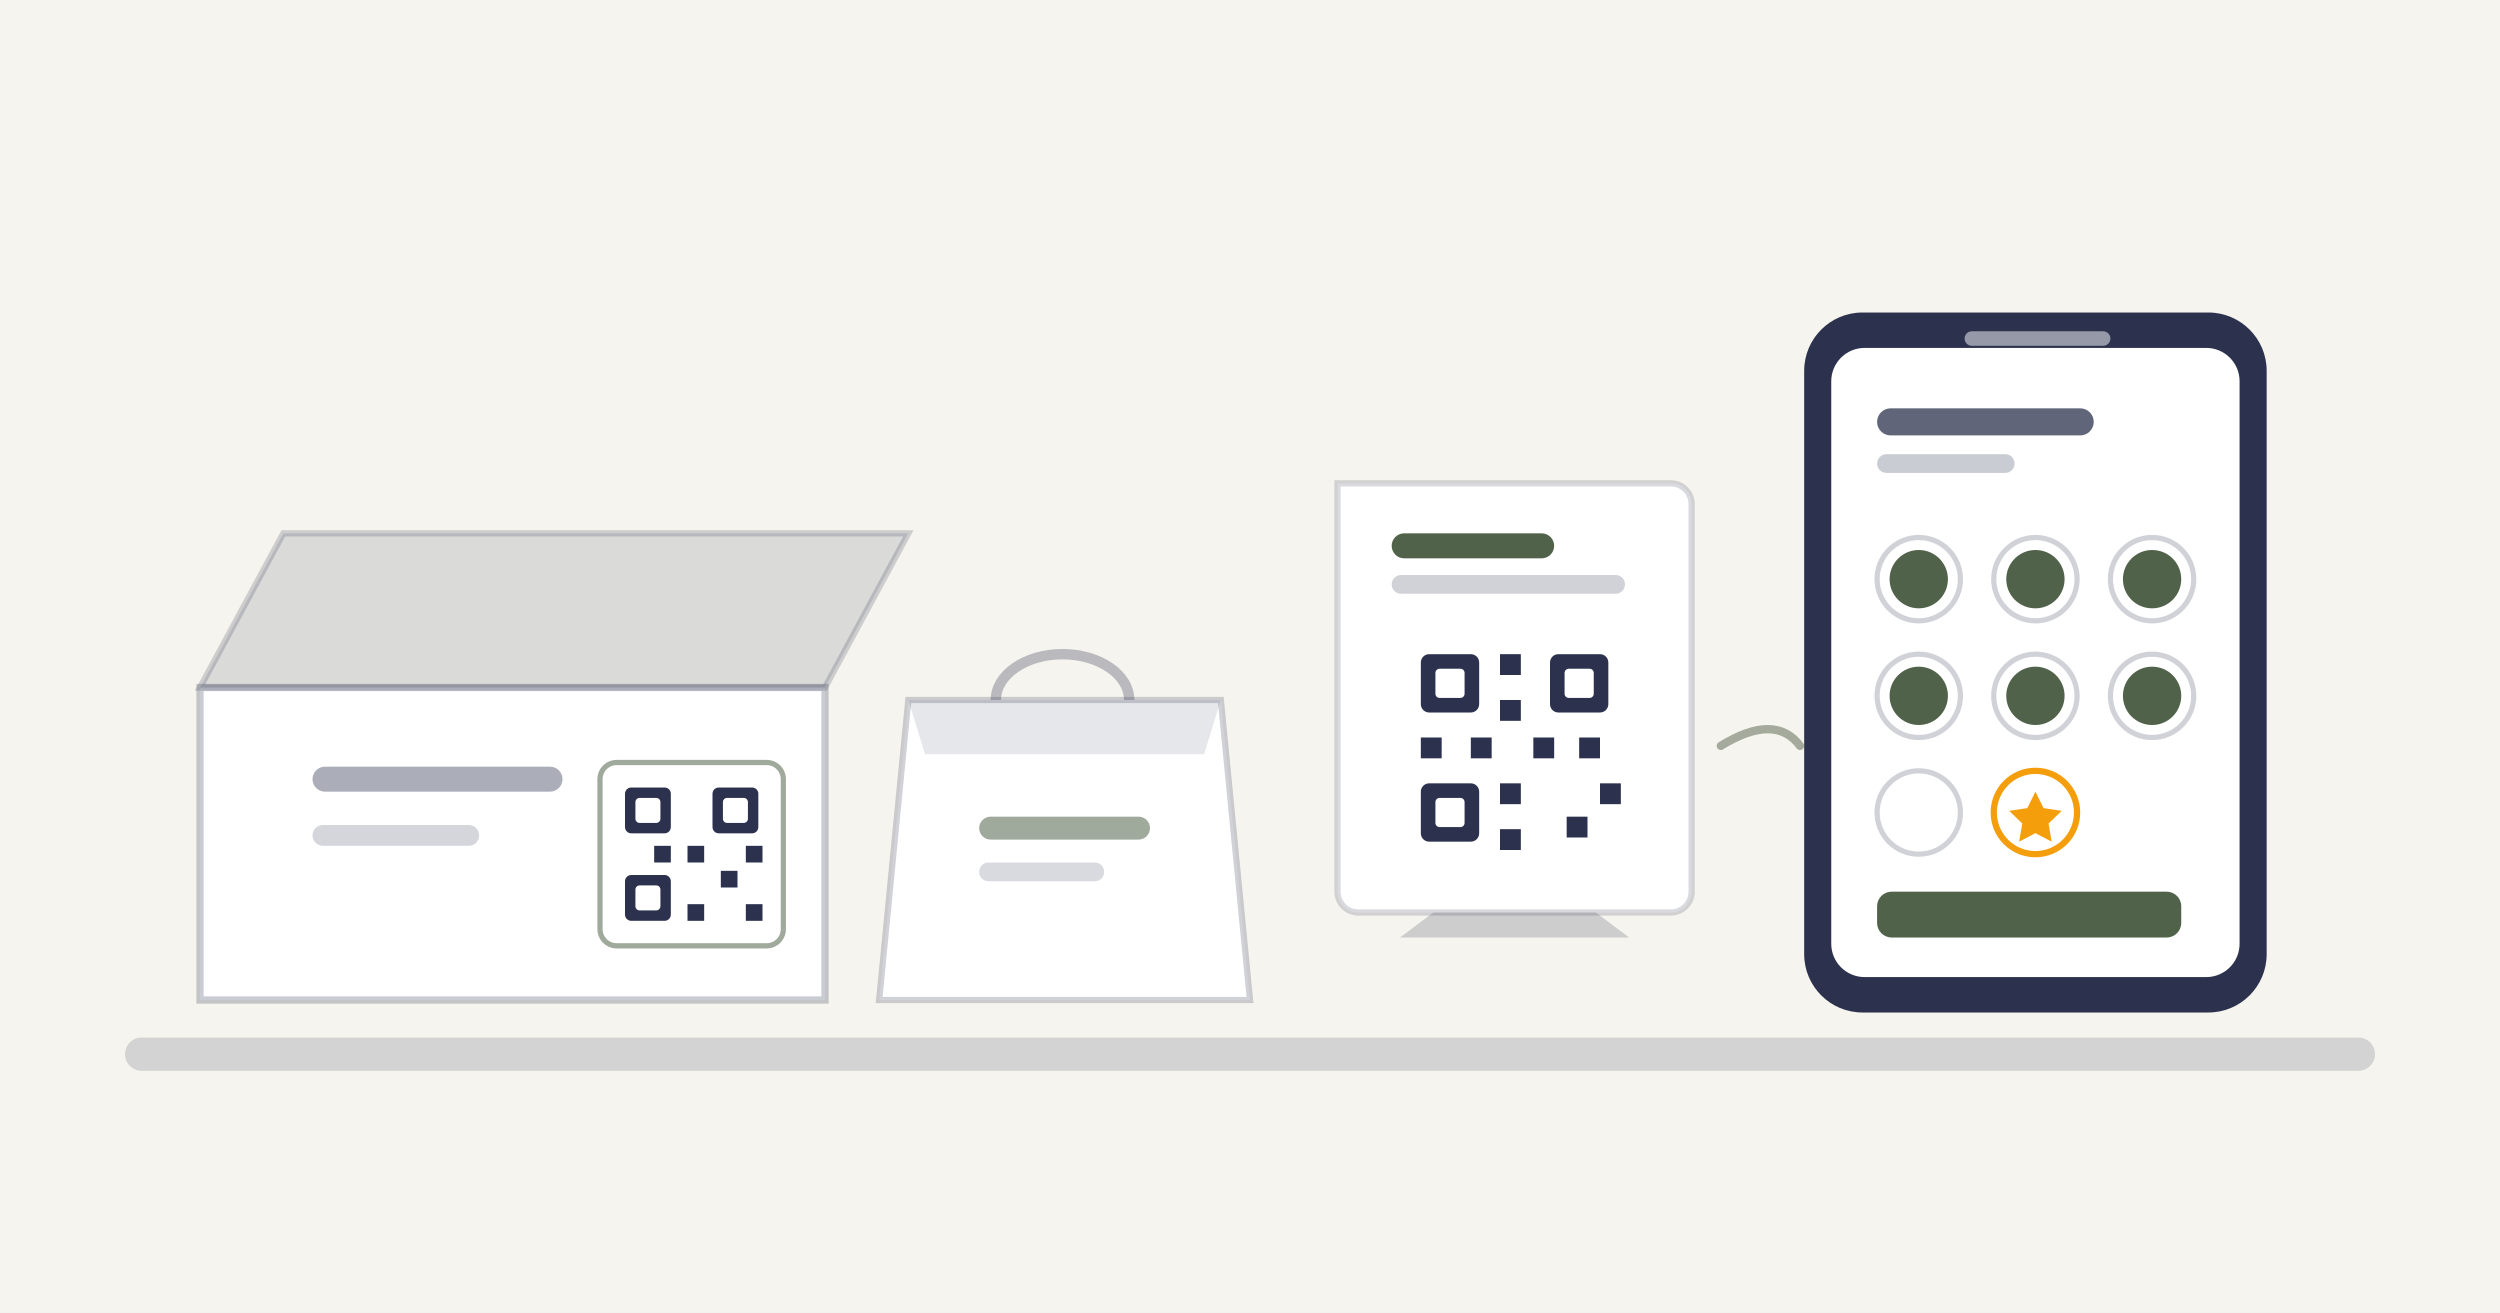
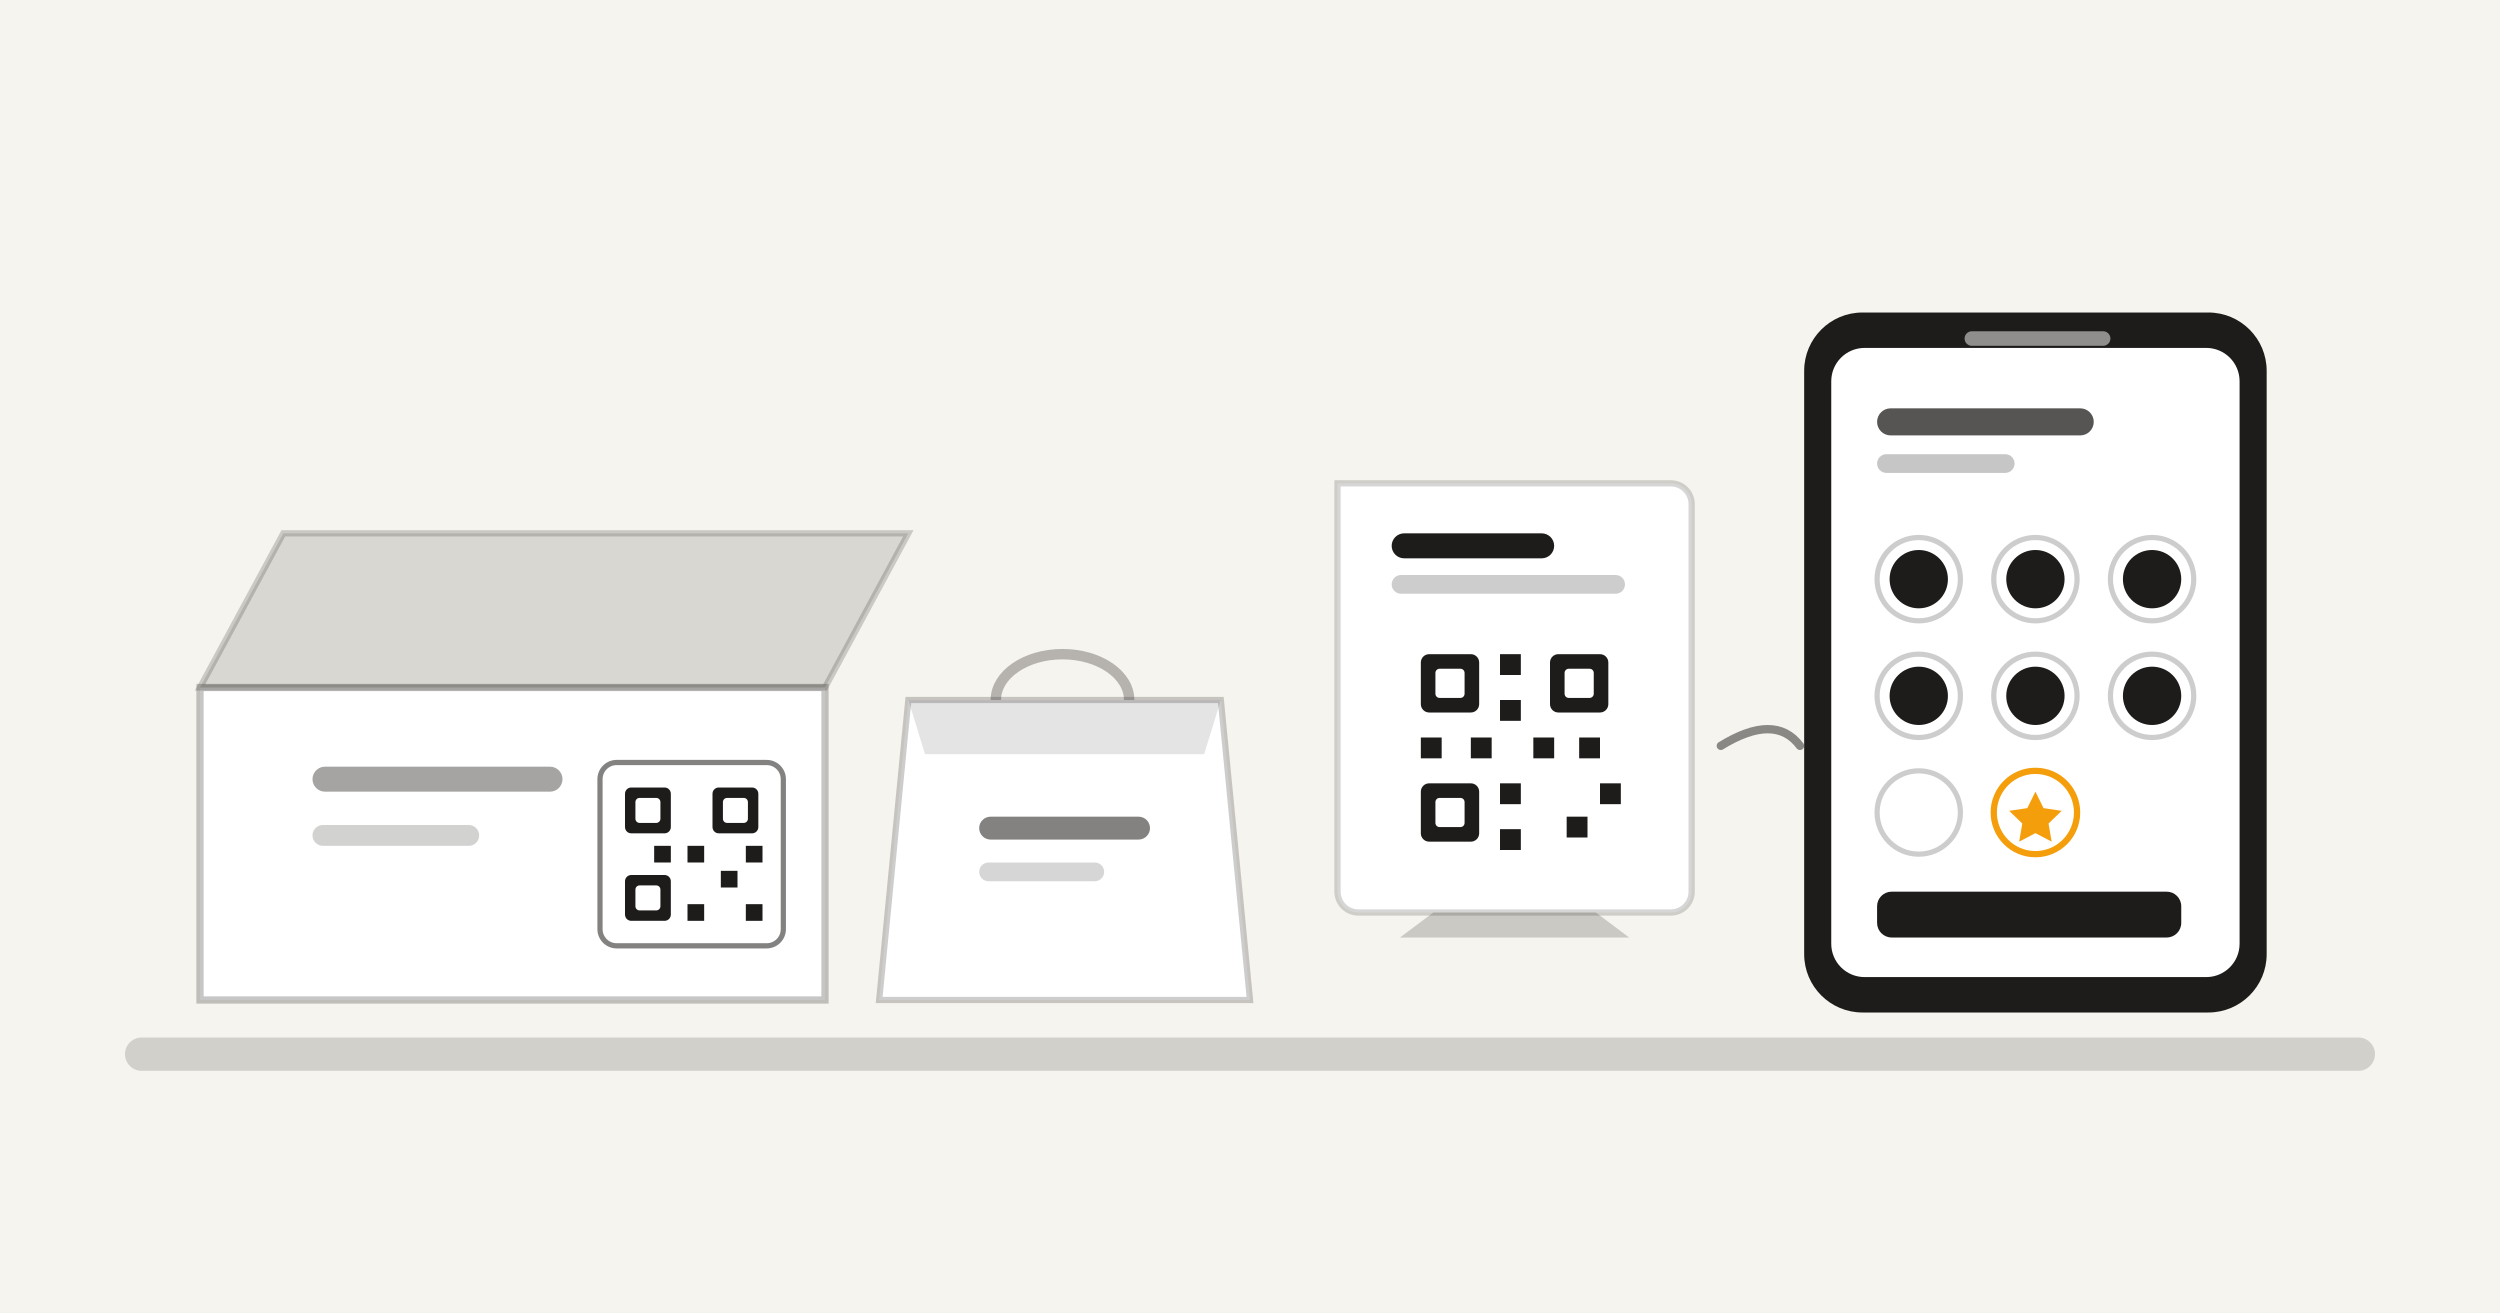
<svg xmlns="http://www.w3.org/2000/svg" viewBox="0 0 1200 630" width="1200" height="630" role="img" aria-label="Pizzaæske og en papirspose på en takeaway-disk ved siden af et skilt med QR-kode og en telefon med stempelkort">
  <rect width="1200" height="630" fill="#f6f4ee" />
-   <rect x="60" y="498" width="1080" height="16" rx="8" fill="#2c324e" opacity="0.17" />
+   <rect x="60" y="498" width="1080" height="16" rx="8" fill="#1e1c1a" opacity="0.17" />
  <g>
    <path d="M96 330 h300 v150 h-300 z" fill="#ffffff" />
-     <path d="M96 330 h300 v150 h-300 z" fill="none" stroke="#2c324e" stroke-width="3.5" opacity="0.25" />
-     <path d="M96 330 l40 -74 h300 l-40 74 z" fill="#2c324e" opacity="0.14" />
-     <path d="M96 330 l40 -74 h300 l-40 74 z" fill="none" stroke="#2c324e" stroke-width="3" opacity="0.2" />
-     <rect x="150" y="368" width="120" height="12" rx="6" fill="#2c324e" opacity="0.4" />
-     <rect x="150" y="396" width="80" height="10" rx="5" fill="#2c324e" opacity="0.2" />
+     <path d="M96 330 h300 v150 h-300 z" fill="none" stroke="#1e1c1a" stroke-width="3.5" opacity="0.25" />
+     <path d="M96 330 l40 -74 h300 l-40 74 z" fill="#1e1c1a" opacity="0.14" />
+     <path d="M96 330 l40 -74 h300 l-40 74 z" fill="none" stroke="#1e1c1a" stroke-width="3" opacity="0.2" />
+     <rect x="150" y="368" width="120" height="12" rx="6" fill="#1e1c1a" opacity="0.4" />
+     <rect x="150" y="396" width="80" height="10" rx="5" fill="#1e1c1a" opacity="0.2" />
    <g>
      <rect x="288" y="366" width="88" height="88" rx="8" fill="#ffffff" />
-       <rect x="288" y="366" width="88" height="88" rx="8" fill="none" stroke="#51624a" stroke-width="2.5" opacity="0.55" />
-       <g fill="#2c324e">
+       <rect x="288" y="366" width="88" height="88" rx="8" fill="none" stroke="#1e1c1a" stroke-width="2.5" opacity="0.55" />
+       <g fill="#1e1c1a">
        <rect x="300" y="378" width="22" height="22" rx="3" />
        <rect x="342" y="378" width="22" height="22" rx="3" />
        <rect x="300" y="420" width="22" height="22" rx="3" />
        <g fill="#ffffff">
          <rect x="305" y="383" width="12" height="12" rx="2" />
          <rect x="347" y="383" width="12" height="12" rx="2" />
          <rect x="305" y="425" width="12" height="12" rx="2" />
        </g>
        <rect x="330" y="406" width="8" height="8" />
        <rect x="346" y="418" width="8" height="8" />
        <rect x="358" y="406" width="8" height="8" />
        <rect x="330" y="434" width="8" height="8" />
        <rect x="358" y="434" width="8" height="8" />
        <rect x="314" y="406" width="8" height="8" />
      </g>
    </g>
  </g>
  <g>
    <path d="M436 336 h150 l14 144 h-178 z" fill="#ffffff" />
-     <path d="M436 336 h150 l14 144 h-178 z" fill="none" stroke="#2c324e" stroke-width="3" opacity="0.22" />
-     <path d="M436 336 h150 l-8 26 h-134 z" fill="#2c324e" opacity="0.12" />
-     <path d="M478 336 a32 22 0 0 1 64 0" fill="none" stroke="#2c324e" stroke-width="5" opacity="0.3" />
-     <rect x="470" y="392" width="82" height="11" rx="5.5" fill="#51624a" opacity="0.55" />
-     <rect x="470" y="414" width="60" height="9" rx="4.5" fill="#2c324e" opacity="0.18" />
+     <path d="M436 336 h150 l14 144 h-178 z" fill="none" stroke="#1e1c1a" stroke-width="3" opacity="0.22" />
+     <path d="M436 336 h150 l-8 26 h-134 z" fill="#1e1c1a" opacity="0.12" />
+     <path d="M478 336 a32 22 0 0 1 64 0" fill="none" stroke="#1e1c1a" stroke-width="5" opacity="0.3" />
+     <rect x="470" y="392" width="82" height="11" rx="5.5" fill="#1e1c1a" opacity="0.55" />
+     <rect x="470" y="414" width="60" height="9" rx="4.5" fill="#1e1c1a" opacity="0.18" />
  </g>
  <g>
    <path d="M652 232 h150 a10 10 0 0 1 10 10 v186 a10 10 0 0 1 -10 10 h-150 a10 10 0 0 1 -10 -10 v-196 z" fill="#ffffff" />
-     <path d="M652 232 h150 a10 10 0 0 1 10 10 v186 a10 10 0 0 1 -10 10 h-150 a10 10 0 0 1 -10 -10 v-196 z" fill="none" stroke="#2c324e" stroke-width="3" opacity="0.18" />
-     <path d="M688 438 h78 l16 12 h-110 z" fill="#2c324e" opacity="0.2" />
-     <rect x="668" y="256" width="78" height="12" rx="6" fill="#51624a" />
-     <rect x="668" y="276" width="112" height="9" rx="4.5" fill="#2c324e" opacity="0.22" />
+     <path d="M652 232 h150 a10 10 0 0 1 10 10 v186 a10 10 0 0 1 -10 10 h-150 a10 10 0 0 1 -10 -10 v-196 z" fill="none" stroke="#1e1c1a" stroke-width="3" opacity="0.18" />
+     <path d="M688 438 h78 l16 12 h-110 z" fill="#1e1c1a" opacity="0.2" />
+     <rect x="668" y="256" width="78" height="12" rx="6" fill="#1e1c1a" />
+     <rect x="668" y="276" width="112" height="9" rx="4.5" fill="#1e1c1a" opacity="0.22" />
    <g>
      <rect x="668" y="300" width="118" height="118" rx="8" fill="#ffffff" />
-       <g fill="#2c324e">
+       <g fill="#1e1c1a">
        <rect x="682" y="314" width="28" height="28" rx="4" />
        <rect x="744" y="314" width="28" height="28" rx="4" />
        <rect x="682" y="376" width="28" height="28" rx="4" />
        <g fill="#ffffff">
          <rect x="689" y="321" width="14" height="14" rx="2" />
          <rect x="751" y="321" width="14" height="14" rx="2" />
          <rect x="689" y="383" width="14" height="14" rx="2" />
        </g>
        <rect x="720" y="314" width="10" height="10" />
        <rect x="720" y="336" width="10" height="10" />
        <rect x="736" y="354" width="10" height="10" />
        <rect x="682" y="354" width="10" height="10" />
        <rect x="706" y="354" width="10" height="10" />
        <rect x="758" y="354" width="10" height="10" />
        <rect x="720" y="376" width="10" height="10" />
        <rect x="752" y="392" width="10" height="10" />
        <rect x="720" y="398" width="10" height="10" />
        <rect x="768" y="376" width="10" height="10" />
      </g>
    </g>
  </g>
  <g>
-     <rect x="866" y="150" width="222" height="336" rx="28" fill="#2c324e" />
+     <rect x="866" y="150" width="222" height="336" rx="28" fill="#1e1c1a" />
    <rect x="879" y="167" width="196" height="302" rx="16" fill="#ffffff" />
    <rect x="943" y="159" width="70" height="7" rx="3.5" fill="#ffffff" opacity="0.5" />
-     <rect x="901" y="196" width="104" height="13" rx="6.5" fill="#2c324e" opacity="0.75" />
-     <rect x="901" y="218" width="66" height="9" rx="4.5" fill="#2c324e" opacity="0.25" />
+     <rect x="901" y="196" width="104" height="13" rx="6.5" fill="#1e1c1a" opacity="0.75" />
+     <rect x="901" y="218" width="66" height="9" rx="4.5" fill="#1e1c1a" opacity="0.25" />
    <g>
-       <g fill="none" stroke="#2c324e" stroke-width="2.5" opacity="0.22">
+       <g fill="none" stroke="#1e1c1a" stroke-width="2.5" opacity="0.22">
        <circle cx="921" cy="278" r="20" />
        <circle cx="977" cy="278" r="20" />
        <circle cx="1033" cy="278" r="20" />
        <circle cx="921" cy="334" r="20" />
        <circle cx="977" cy="334" r="20" />
        <circle cx="1033" cy="334" r="20" />
        <circle cx="921" cy="390" r="20" />
        <circle cx="977" cy="390" r="20" />
      </g>
-       <g fill="#51624a">
+       <g fill="#1e1c1a">
        <circle cx="921" cy="278" r="14" />
        <circle cx="977" cy="278" r="14" />
        <circle cx="1033" cy="278" r="14" />
        <circle cx="921" cy="334" r="14" />
        <circle cx="977" cy="334" r="14" />
        <circle cx="1033" cy="334" r="14" />
      </g>
      <circle cx="977" cy="390" r="20" fill="none" stroke="#f59e0b" stroke-width="3" />
      <path d="M977 380 l3.9 7.9 8.7 1.3 -6.3 6.1 1.5 8.7 -7.8 -4.1 -7.8 4.1 1.5 -8.7 -6.3 -6.1 8.7 -1.3 z" fill="#f59e0b" />
    </g>
-     <rect x="901" y="428" width="146" height="22" rx="7" fill="#51624a" />
+     <rect x="901" y="428" width="146" height="22" rx="7" fill="#1e1c1a" />
  </g>
-   <path d="M826 358 q26 -16 38 0" fill="none" stroke="#51624a" stroke-width="4" stroke-linecap="round" opacity="0.5" />
+   <path d="M826 358 q26 -16 38 0" fill="none" stroke="#1e1c1a" stroke-width="4" stroke-linecap="round" opacity="0.5" />
</svg>
